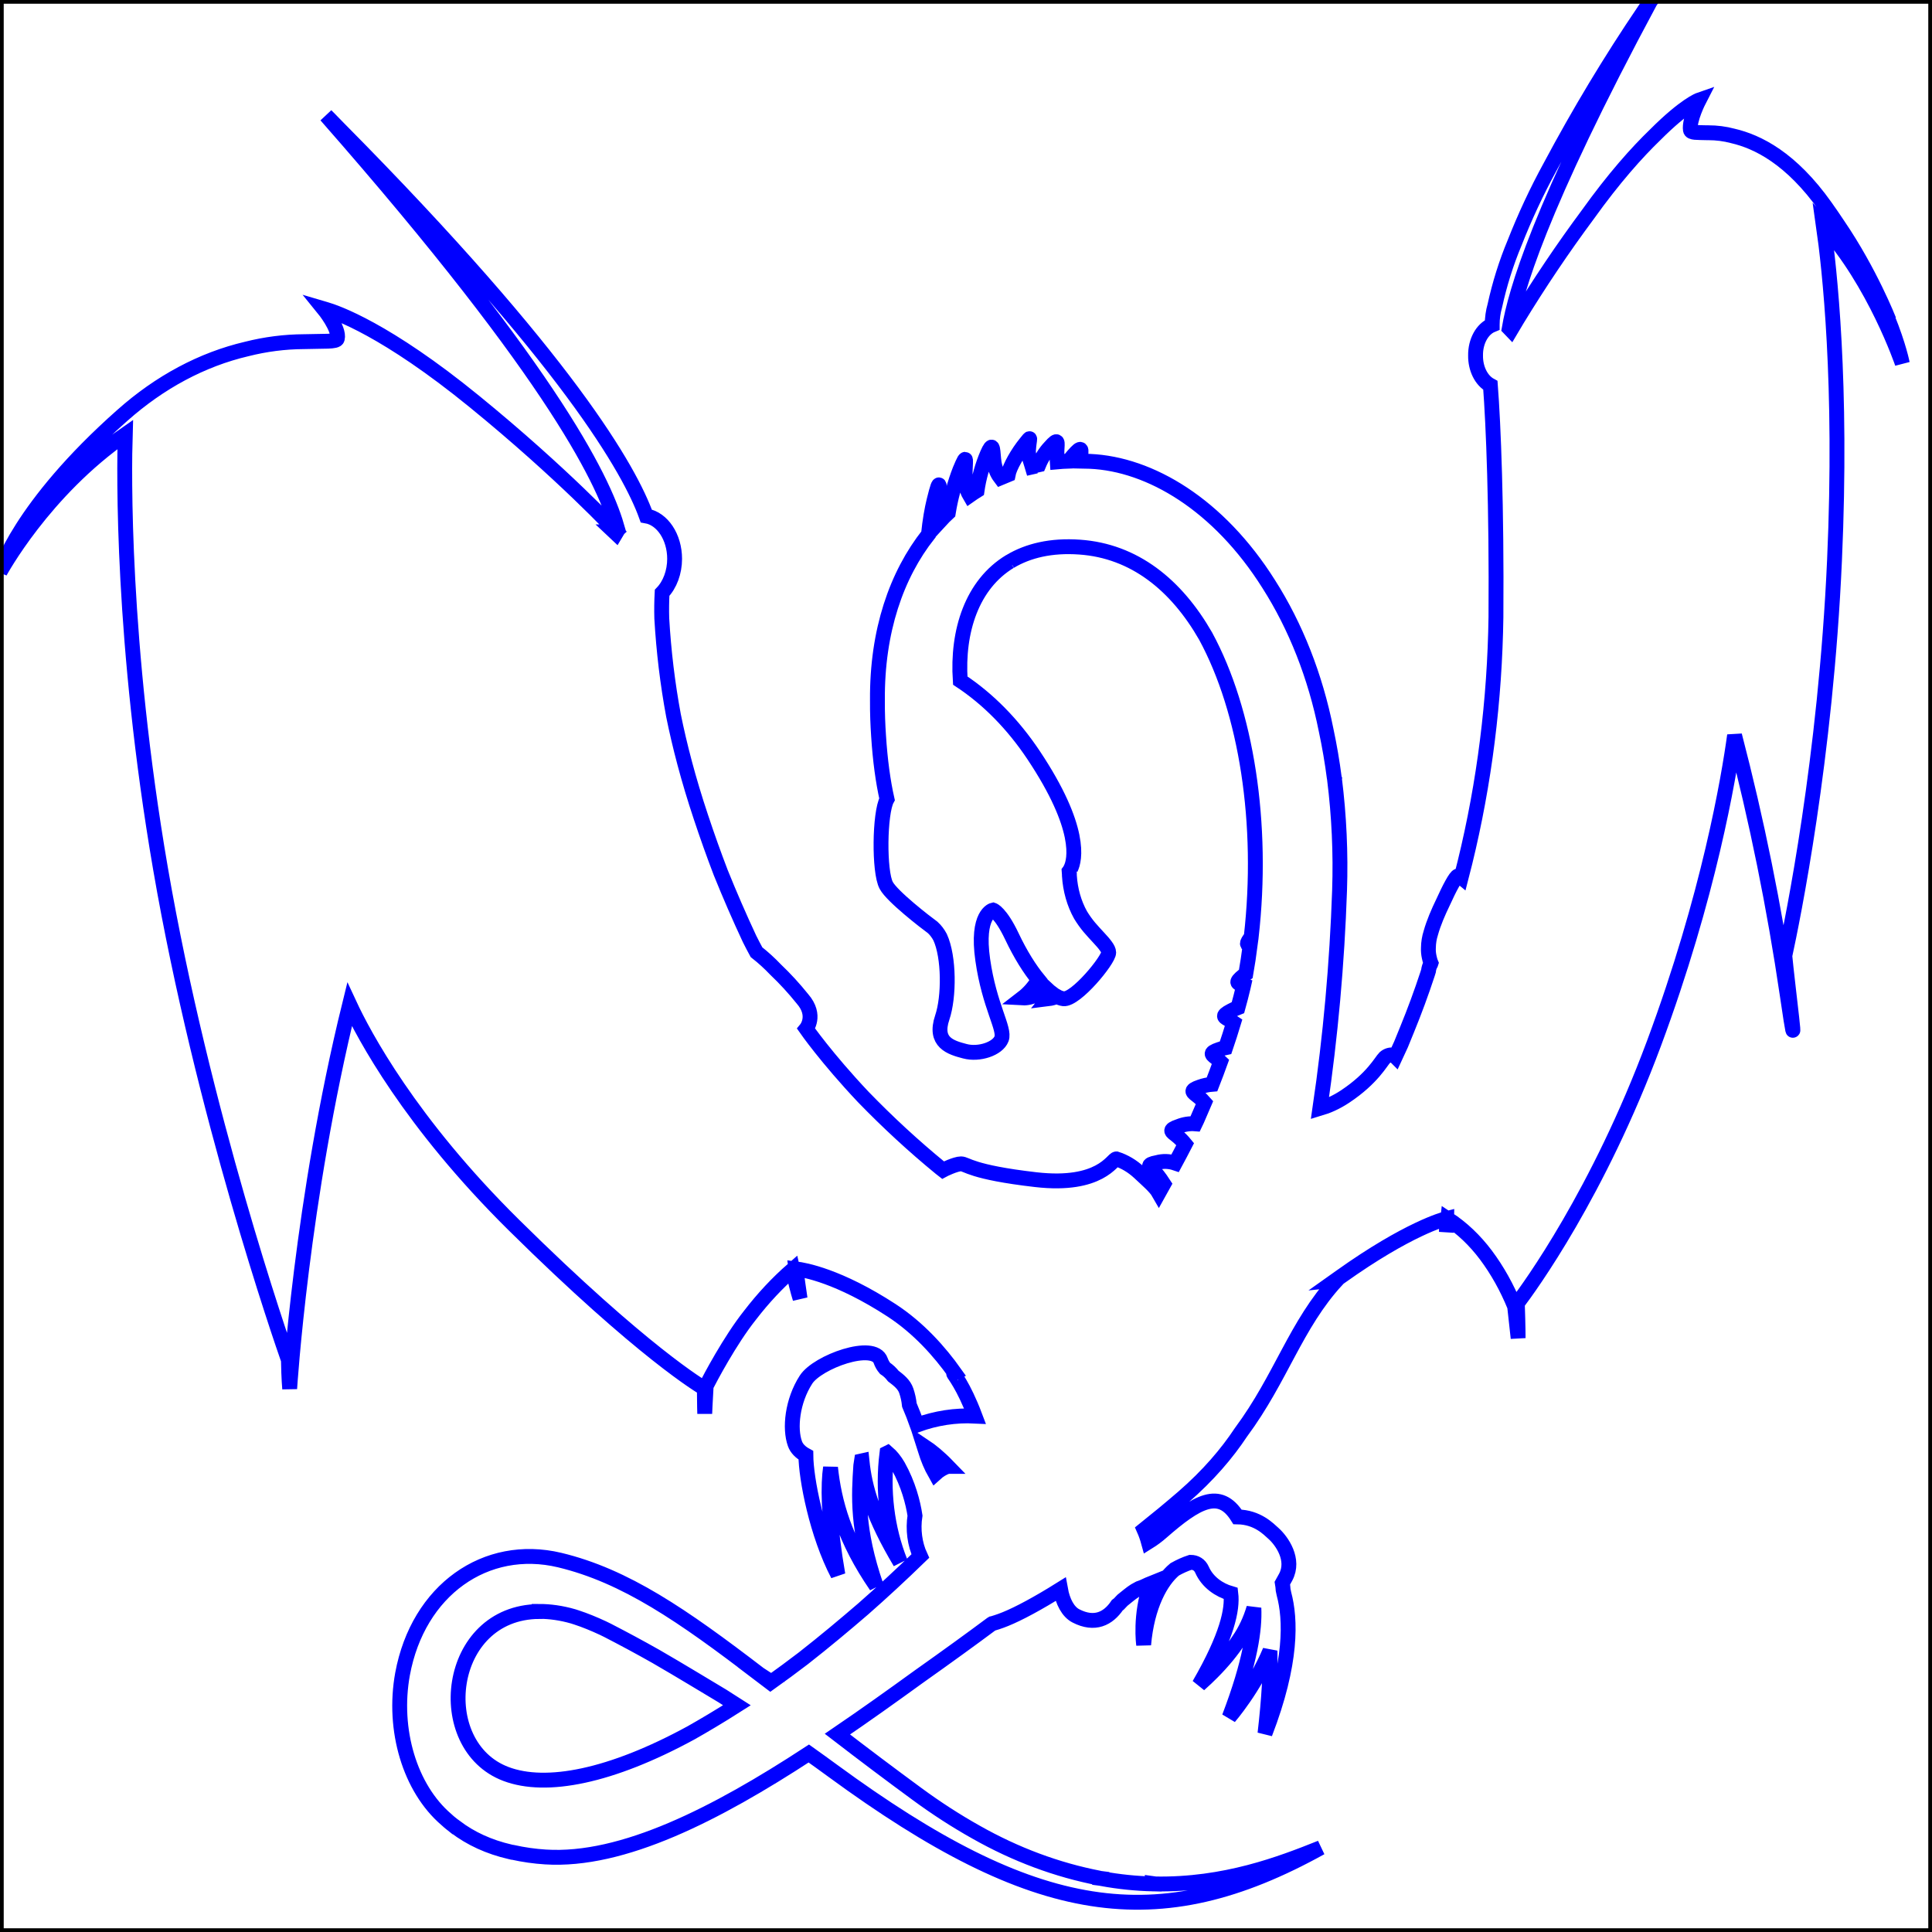
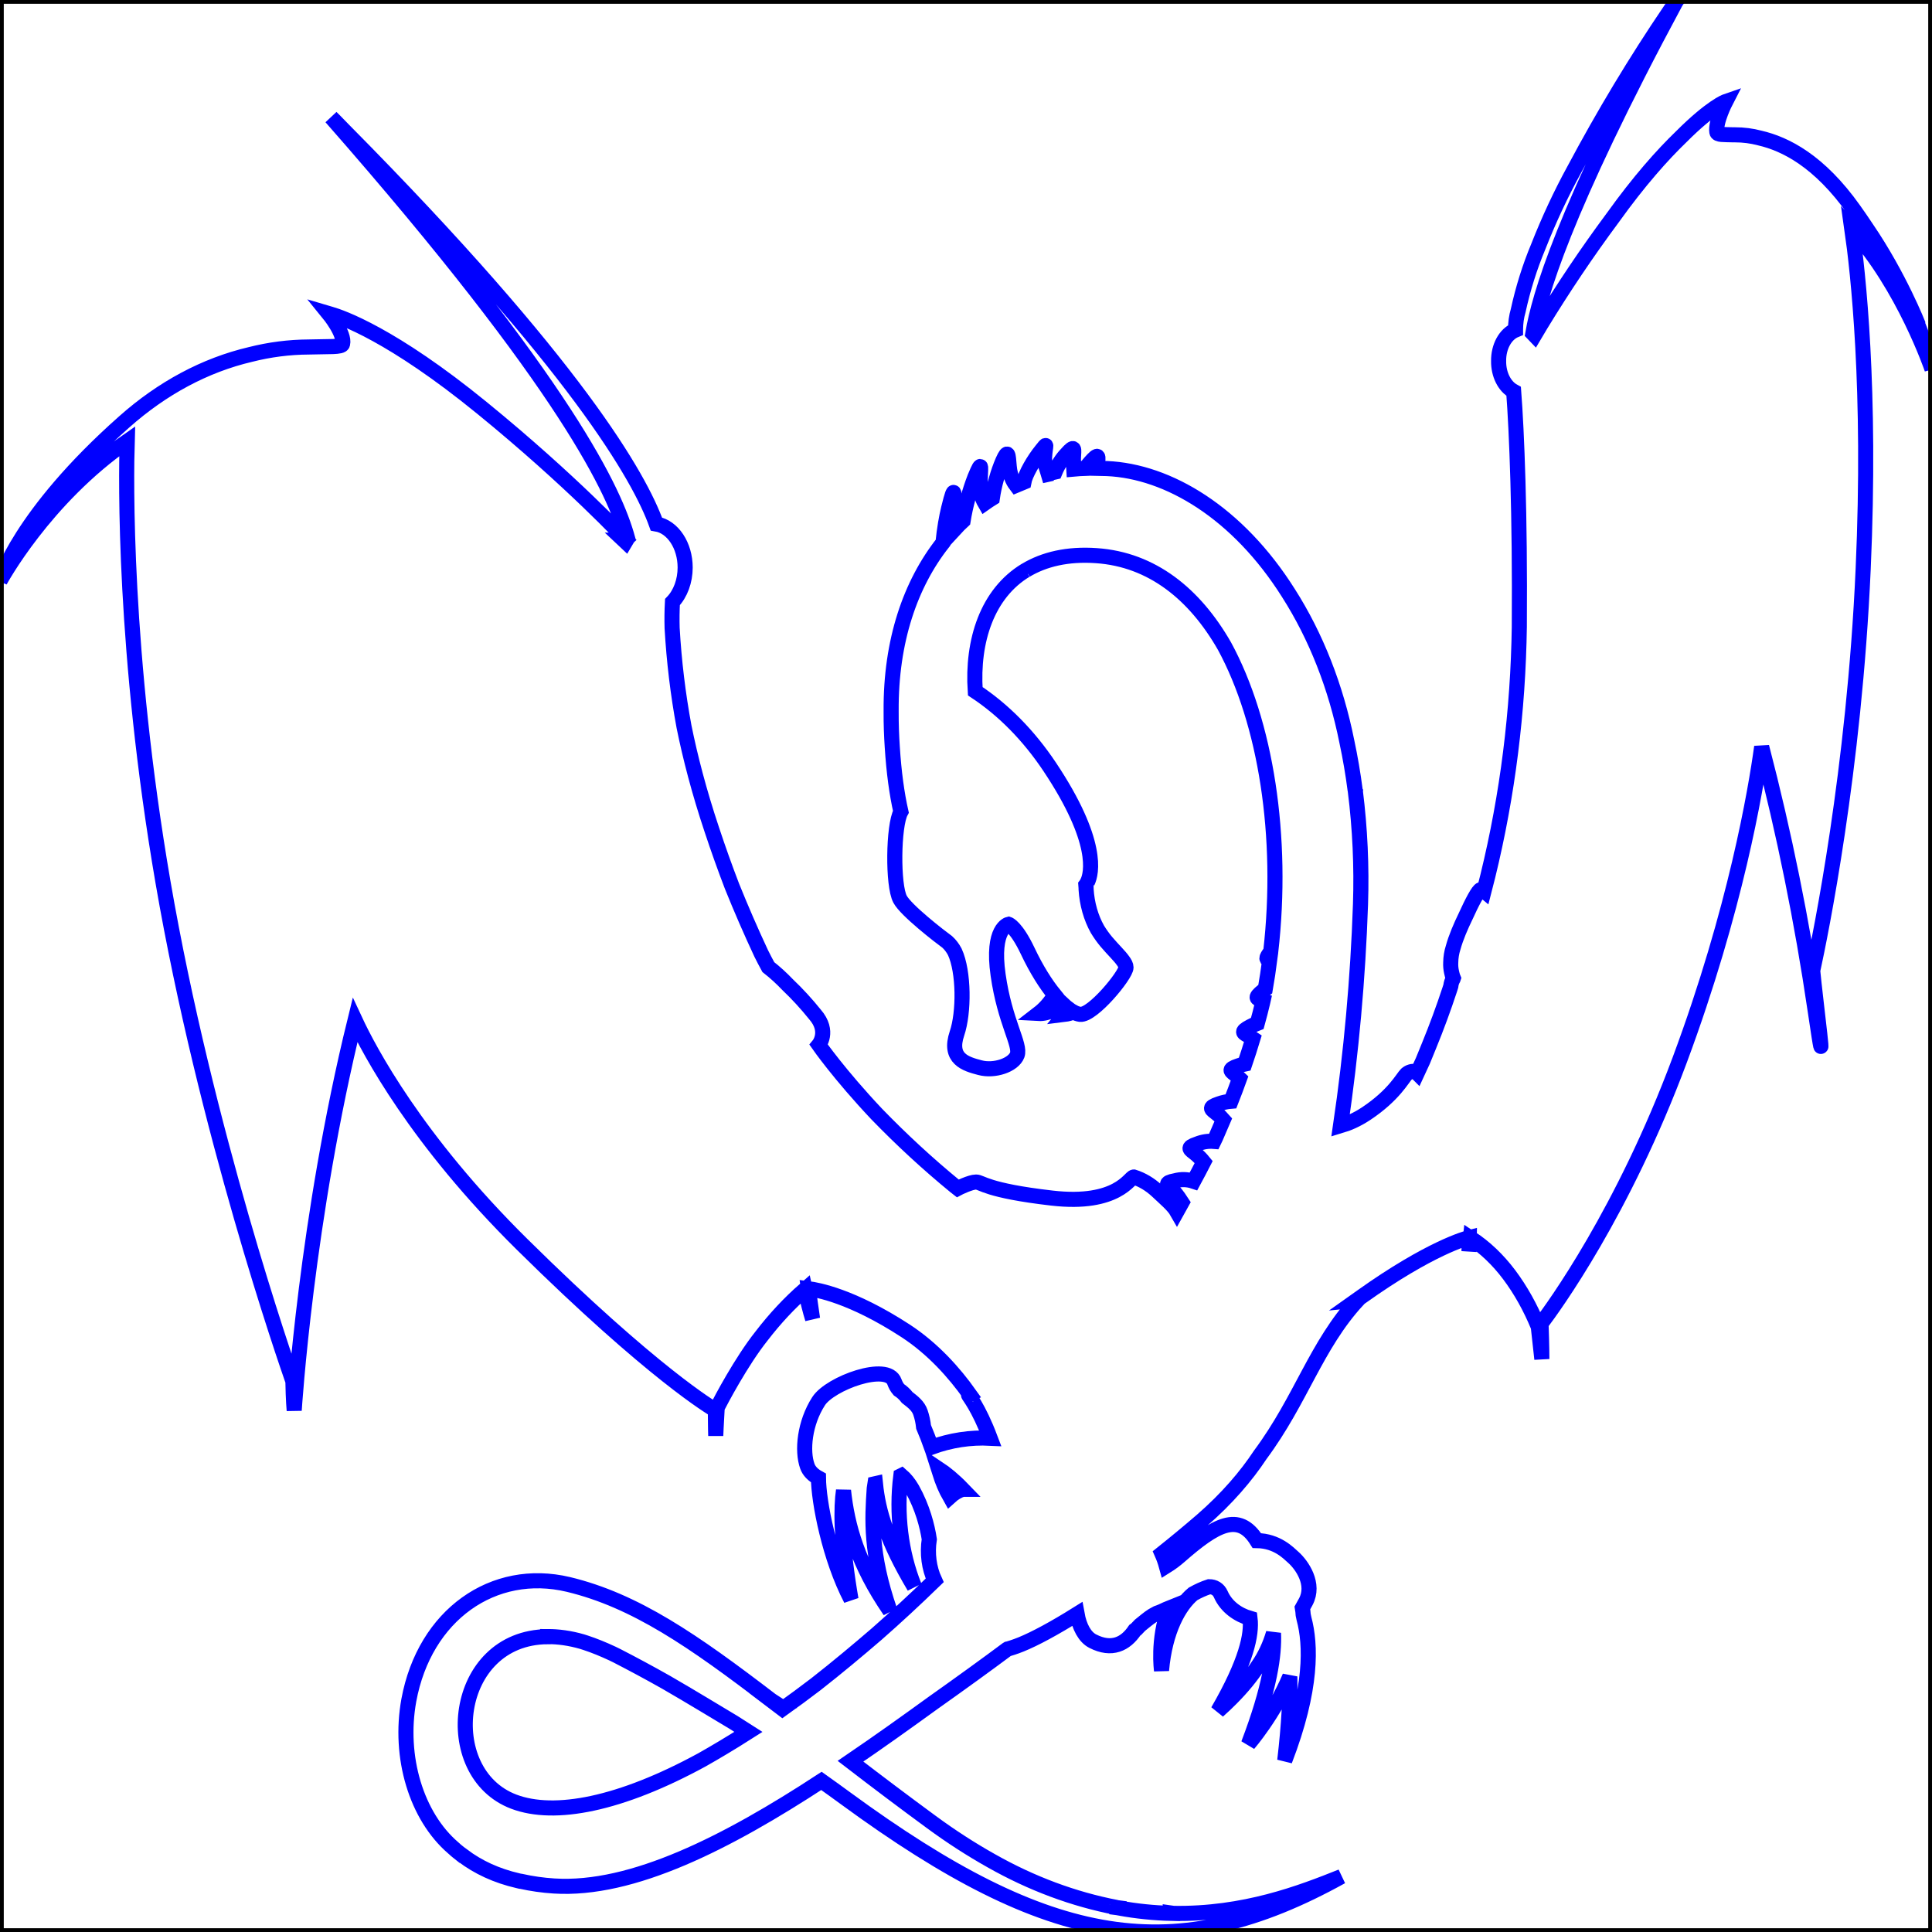
- <svg xmlns="http://www.w3.org/2000/svg" width="260" height="260" fill="none">
+ <svg xmlns="http://www.w3.org/2000/svg" width="256" height="256" fill="none">
  <path d="M222.179,0.071 L221.272,1.418 C216.735,8.109 212.497,15.149 208.58,22.501 C206.809,25.739 205.219,29.147 203.823,32.695 C202.702,35.375 201.811,38.214 201.167,41.159 C200.936,41.96 200.817,42.81 200.815,43.668 L200.815,43.725 C199.461,44.276 198.547,45.955 198.575,47.837 C198.549,49.599 199.342,51.2 200.57,51.863 C200.975,57.124 201.423,68.055 201.317,83.055 L201.274,85.069 C200.97,96.31 199.41,107.429 196.645,118.061 C196.474,117.919 196.325,117.862 196.218,117.876 C195.898,117.919 195.034,119.578 194.192,121.435 C193.573,122.711 192.923,124.2 192.549,125.561 C192.346,126.189 192.238,126.863 192.229,127.546 C192.208,127.967 192.245,128.39 192.336,128.794 C192.443,129.318 192.571,129.616 192.571,129.616 C192.56,129.649 192.549,129.682 192.539,129.715 C192.38,129.993 192.277,130.32 192.24,130.665 L192.112,131.076 C191.276,133.618 190.358,136.111 189.36,138.548 L188.539,140.561 C188.294,141.108 188.045,141.652 187.792,142.192 C187.718,142.117 187.64,142.051 187.558,141.993 C187.138,141.903 186.708,142.025 186.352,142.334 C185.851,142.83 184.742,145.084 181.041,147.551 C179.782,148.388 178.63,148.87 177.628,149.168 C179.053,139.485 179.937,129.675 180.273,119.819 C180.44,114.806 180.211,109.783 179.59,104.833 C179.622,104.691 179.622,104.592 179.622,104.592 L179.569,104.733 C179.288,102.544 178.917,100.376 178.46,98.24 C177.014,91.014 174.376,84.306 170.738,78.603 C164.008,67.913 154.782,62.44 146.676,62.086 L145.342,62.057 C145.342,61.944 145.342,61.845 145.364,61.746 C145.588,60.356 145.62,59.945 144.436,61.292 C144.225,61.535 144.022,61.79 143.828,62.057 C143.263,62.072 142.751,62.114 142.271,62.157 C142.231,61.648 142.221,61.136 142.239,60.625 C142.281,59.548 142.495,58.825 141.311,60.172 C140.692,60.819 140.177,61.624 139.796,62.54 C139.263,62.653 138.943,62.752 138.943,62.752 L139.423,62.724 L138.922,62.837 C138.751,62.242 138.356,61.349 138.41,60.569 C138.516,58.896 138.868,58.584 138.015,59.647 C136.97,60.923 135.861,62.851 135.669,63.886 L134.645,64.312 C134.453,64.057 133.855,63.319 133.727,61.788 C133.589,60.229 133.599,59.434 132.874,61.065 C132.211,62.602 131.743,64.274 131.488,66.013 C131.146,66.226 130.816,66.438 130.496,66.665 C130.086,65.966 129.871,65.099 129.888,64.212 C129.834,62.171 130.314,60.512 129.173,63.248 C128.465,65.067 127.941,67.003 127.616,69.005 C127.232,69.359 126.859,69.728 126.496,70.125 C126.449,69.323 126.42,68.519 126.411,67.715 C126.39,65.701 126.635,63.532 125.696,67.36 C125.419,68.48 125.131,70.082 124.95,71.911 C120.641,77.37 118.017,84.913 118.081,94.199 L118.081,94.298 C118.07,95.957 118.134,97.531 118.23,98.977 C118.444,102.352 118.838,105.187 119.371,107.555 C118.358,109.398 118.273,117.324 119.265,119.153 C120.043,120.627 124.555,124.115 125.515,124.81 C125.906,125.165 126.246,125.612 126.518,126.128 C127.744,128.794 127.744,134.167 126.806,136.932 C125.664,140.306 127.947,140.973 129.845,141.469 C131.744,141.979 134.271,141.143 134.783,139.796 C135.285,138.449 133.141,135.415 132.256,129.191 C131.36,122.967 133.642,122.47 133.642,122.47 C133.642,122.47 134.655,122.811 136.17,126.001 C137.343,128.482 138.591,130.438 139.754,131.856 C139.157,132.837 138.431,133.663 137.61,134.295 C138.89,134.366 140.17,133.572 140.852,133.061 C141.096,133.292 141.349,133.505 141.609,133.699 C141.438,133.944 141.26,134.18 141.076,134.408 C141.468,134.36 141.854,134.256 142.228,134.096 C142.514,134.258 142.815,134.364 143.124,134.408 C144.777,134.578 149.203,129.191 149.203,128.184 C149.203,127.929 149.043,127.617 148.798,127.291 C148.35,126.653 147.518,125.873 146.59,124.781 C146.168,124.274 145.776,123.725 145.417,123.137 C144.551,121.592 144.03,119.754 143.913,117.834 L143.913,117.692 L143.881,117.253 C143.881,117.253 143.956,117.154 144.052,116.969 L144.052,117.026 L144.095,116.884 C144.649,115.75 145.694,111.511 139.082,101.6 C136.311,97.453 132.965,94.054 129.226,91.59 C128.778,84.898 130.826,78.646 135.903,75.569 L135.85,75.64 L135.935,75.555 C138.356,74.109 141.449,73.357 145.289,73.627 C152.649,74.137 158.301,78.717 162.248,85.607 C167.73,95.702 170.119,110.844 168.381,126.1 C167.655,127.021 167.794,127.163 168.242,127.192 C168.076,128.489 167.88,129.78 167.655,131.062 L167.367,131.275 C166.055,132.324 166.61,132.31 167.367,132.579 L167.303,132.863 C167.09,133.784 166.845,134.706 166.599,135.599 C166.285,135.721 165.976,135.863 165.671,136.025 C164.232,136.776 164.818,136.875 165.543,137.315 L166.013,137.627 C165.671,138.761 165.309,139.895 164.936,140.987 C164.648,141.046 164.363,141.127 164.082,141.228 C162.568,141.738 163.144,141.937 163.826,142.504 C163.973,142.623 164.115,142.75 164.253,142.887 C163.886,143.907 163.506,144.919 163.112,145.921 C162.56,145.965 162.013,146.084 161.48,146.275 C159.987,146.786 160.552,146.984 161.235,147.551 C161.597,147.835 161.874,148.133 162.098,148.388 C161.768,149.173 161.43,149.953 161.085,150.727 L160.84,151.238 C160.098,151.178 159.354,151.293 158.643,151.578 C157.128,152.088 157.704,152.287 158.387,152.854 C158.783,153.178 159.155,153.553 159.496,153.974 C159.056,154.832 158.608,155.683 158.152,156.526 C157.349,156.256 156.51,156.232 155.699,156.455 C154.163,156.739 154.718,157.022 155.347,157.674 C156.072,158.426 156.424,159.078 156.606,159.347 L155.944,160.538 C155.475,159.716 154.355,158.78 153.32,157.802 C152.386,156.935 151.336,156.309 150.227,155.959 C149.715,155.959 148.105,159.759 139.38,158.752 C130.645,157.745 130.101,156.625 129.333,156.625 C128.586,156.625 126.955,157.433 126.902,157.462 L126.539,157.178 C122.957,154.242 119.496,151.052 116.172,147.622 C111.223,142.376 108.492,138.449 108.492,138.449 C108.492,138.449 109.954,136.677 107.991,134.422 C106.855,133.009 105.651,131.697 104.386,130.495 C103.567,129.634 102.704,128.847 101.805,128.142 C101.482,127.55 101.169,126.95 100.866,126.341 C99.505,123.428 98.214,120.458 96.995,117.437 C96.054,114.98 95.164,112.488 94.328,109.965 C92.622,104.861 91.448,100.296 90.638,96.297 C89.839,92.001 89.311,87.624 89.059,83.211 C89.027,82.067 89.041,80.922 89.102,79.78 C90.163,78.679 90.784,76.99 90.787,75.201 C90.784,72.276 89.15,69.807 86.969,69.43 C84.793,63.376 76.495,48.489 45.564,17.255 L44.21,15.865 L44.263,15.922 L43.879,15.539 C75.386,51.41 81.529,65.432 83.15,71.287 C83.048,71.437 82.952,71.593 82.862,71.755 C82.798,71.694 82.735,71.632 82.67,71.571 C82.862,71.571 82.937,71.5 82.937,71.5 C82.937,71.5 75.77,63.759 63.877,54.061 C51.942,44.321 45.223,42.024 43.826,41.627 L43.538,41.542 C43.538,41.542 45.735,44.236 45.394,45.583 C45.287,46.036 43.602,45.894 40.903,45.979 C38.308,45.993 35.72,46.325 33.171,46.972 C27.194,48.375 21.502,51.417 16.457,55.904 C2.538,68.225 0,76.973 0,76.973 C0,76.973 5.866,66.084 16.852,58.47 C16.703,63.248 16.351,86.387 21.598,116.884 C27.262,149.777 37.927,180.501 38.813,183.025 C38.855,185.549 38.983,186.881 38.983,186.881 C38.983,186.881 40.562,161.502 47.047,135.174 C48.913,139.186 55.131,151.011 69.189,164.891 C86.553,182.046 94.467,186.669 94.787,186.839 C94.797,189.065 94.84,190.242 94.84,190.242 C94.84,190.242 94.893,188.824 95.032,186.513 C95.501,185.591 98.211,180.416 100.92,177.013 C102.685,174.715 104.614,172.649 106.679,170.846 C107.02,172.406 107.351,173.738 107.671,174.759 C107.458,173.384 107.287,172.065 107.116,170.761 C108.258,170.903 112.855,171.697 119.979,176.333 C123.638,178.715 126.475,181.933 128.491,184.769 C128.44,184.794 128.39,184.823 128.341,184.854 C128.293,184.885 129.653,186.442 131.21,190.568 C128.584,190.435 125.959,190.836 123.424,191.759 C123.101,190.849 122.752,189.955 122.379,189.079 C122.311,188.417 122.171,187.773 121.963,187.165 C121.675,186.3 120.95,185.747 120.214,185.18 C119.888,184.758 119.514,184.409 119.105,184.145 C118.858,183.857 118.658,183.505 118.518,183.11 C117.622,180.501 110.007,183.28 108.471,185.662 C106.605,188.554 106.242,192.241 106.978,194.282 C107.202,194.92 107.724,195.445 108.45,195.842 C108.471,198.975 109.911,206.476 112.759,211.92 C112.214,208.806 111.829,205.646 111.607,202.463 C111.511,200.195 111.607,198.578 111.767,197.501 C112.268,202.151 113.623,207.198 117.921,213.451 C115.276,205.795 115.574,201.23 115.841,197.231 L115.937,196.607 L116.001,196.593 C116.385,200.322 117.516,204.164 121.142,210.261 C121.088,210.131 121.039,209.999 120.993,209.864 L121.142,210.162 C119.357,205.686 118.732,200.554 119.361,195.558 L119.446,195.516 C119.937,195.941 120.417,196.508 120.875,197.302 C122.241,199.741 122.881,202.25 123.137,203.966 C122.843,205.836 123.099,207.783 123.851,209.41 C121.238,211.948 118.678,214.316 116.172,216.514 C113.719,218.626 110.946,220.951 108.098,223.177 C106.605,224.312 105.122,225.417 103.682,226.438 L102.242,225.346 L102.264,225.346 L102.178,225.29 C91.832,217.364 84.153,212.076 75.322,209.949 C65.392,207.581 56.262,213.961 54.171,225.29 C52.806,232.812 55.168,240.66 60.059,244.856 L60.187,244.969 C60.326,245.111 60.464,245.21 60.614,245.338 L61.254,245.848 L61.275,245.848 C63.323,247.408 65.797,248.556 68.645,249.208 L68.944,249.279 L69.008,249.279 C70.462,249.602 71.929,249.81 73.402,249.903 C83.801,250.569 96.397,244.118 108.844,235.98 C109.911,236.746 110.999,237.511 112.108,238.333 C139.274,258.225 155.816,260.806 177.745,248.655 C172.391,250.796 164.861,253.703 155.411,253.532 C155.345,253.485 155.272,253.455 155.198,253.447 L155.208,253.532 C152.896,253.479 150.588,253.242 148.297,252.824 L148.297,252.809 L147.977,252.767 L147.977,252.724 C147.973,252.734 147.97,252.743 147.966,252.753 C142.256,251.655 136.678,249.577 131.37,246.571 C128.655,245.049 126.003,243.335 123.424,241.438 C119.827,238.798 116.251,236.108 112.695,233.371 C116.406,230.847 120.075,228.225 123.638,225.644 C127.424,222.964 130.805,220.512 133.429,218.555 L133.525,218.498 L133.599,218.484 C133.599,218.484 134.485,218.229 135.306,217.889 C137.119,217.151 139.679,215.776 142.719,213.876 C143.017,215.535 143.732,216.925 144.799,217.463 C147.305,218.754 149.139,217.846 150.366,216.017 L150.558,215.876 L151.059,215.351 C151.593,214.926 152.201,214.401 152.723,214.075 C152.91,213.965 153.098,213.861 153.288,213.763 C153.715,213.621 154.12,213.437 154.526,213.238 L154.878,213.096 C153.331,217.307 153.907,221.334 153.907,221.334 C154.366,216.074 156.254,212.714 158.088,211.197 C158.771,210.814 159.475,210.488 160.221,210.247 C160.904,210.247 161.458,210.573 161.757,211.239 C162.504,212.941 164.072,213.99 165.639,214.444 C165.895,216.57 165.16,220.172 161.373,226.722 L162.333,225.843 L162.376,225.8 L163.144,225.049 C164.669,223.517 165.831,222.071 166.706,220.724 C167.582,219.464 168.273,217.998 168.743,216.4 C168.871,219.236 168.285,223.588 165.426,231.089 C165.426,231.089 168.807,227.175 170.908,222.156 C170.972,224.864 170.802,228.437 170.236,233.286 C173.916,223.744 173.703,217.903 172.786,214.486 L172.679,213.976 C172.661,213.665 172.625,213.357 172.572,213.054 L173.02,212.246 C174.279,209.892 172.508,207.369 171.378,206.362 C170.738,205.795 169.245,204.178 166.535,204.136 C164.136,200.308 161.096,202.009 156.318,206.192 C155.752,206.689 155.161,207.129 154.547,207.511 C154.389,206.935 154.193,206.38 153.96,205.852 C155.667,204.49 157.437,203.03 159.229,201.485 C162.61,198.55 165.128,195.587 166.994,192.765 C172.434,185.435 174.353,178.303 179.9,172.264 L179.761,172.278 L180.401,171.824 C189.51,165.331 194.341,164.069 194.682,163.984 L194.65,165.798 L194.842,164.026 C196.744,165.264 198.477,166.912 199.973,168.903 C201.502,170.947 202.802,173.272 203.834,175.808 L204.303,180.076 C204.303,180.076 204.303,178.417 204.196,175.397 C205.828,173.242 215.075,160.595 222.584,140.42 C229.986,120.514 232.653,104.648 233.431,98.963 C236.409,110.382 238.779,122.065 240.524,133.926 C242.269,145.787 240.503,132.04 240.193,128.624 C241.228,123.86 245.697,102.082 246.881,75.371 C247.947,51.537 246.188,35.956 245.388,30.37 C252.299,37.983 256,48.9 256,48.9 C256,48.9 255.573,46.589 253.995,42.704 L254.208,43.087 C254.208,43.087 251.691,36.636 247.339,30.256 C246.792,29.43 246.234,28.617 245.665,27.817 C241.057,21.31 236.556,19.069 233.186,18.29 C232.119,18.006 231.021,17.864 229.901,17.864 L229.698,17.864 C228.365,17.822 227.554,17.893 227.49,17.496 C227.277,16.149 228.664,13.455 228.664,13.455 C228.664,13.455 226.776,14.107 222.755,18.134 C220.302,20.502 217.209,23.947 213.657,28.909 C210.322,33.403 207.154,38.111 204.164,43.016 L203.364,44.363 C203.287,44.275 203.205,44.195 203.119,44.122 C203.93,39.429 206.98,28.271 222.19,0 Z M127.147,157.646 C127.19,157.673 127.233,157.702 127.275,157.731 L127.147,157.646 Z M124.342,194.594 C125.28,195.218 126.368,196.097 127.573,197.345 L127.52,197.345 C126.929,197.543 126.37,197.879 125.867,198.337 C125.313,197.364 124.861,196.295 124.523,195.161 L124.342,194.594 Z M72.559,216.854 C73.967,216.854 75.503,217.052 77.167,217.534 L77.38,217.605 L77.562,217.662 C78.735,218.045 79.94,218.541 81.156,219.108 L81.764,219.406 C83.801,220.455 85.977,221.618 88.281,222.922 C91.694,224.893 94.883,226.849 97.219,228.239 L99.17,229.486 C96.813,230.989 94.648,232.265 93.016,233.187 C82.201,239.085 73.498,240.786 68.08,238.73 C58,234.917 59.974,216.953 72.559,216.868 Z" stroke="blue" stroke-width="2" />
-   <rect x="0" y="0" width="260" height="260" stroke="black" />
+   <rect x="0" y="0" width="256" height="256" stroke="black" />
</svg>
